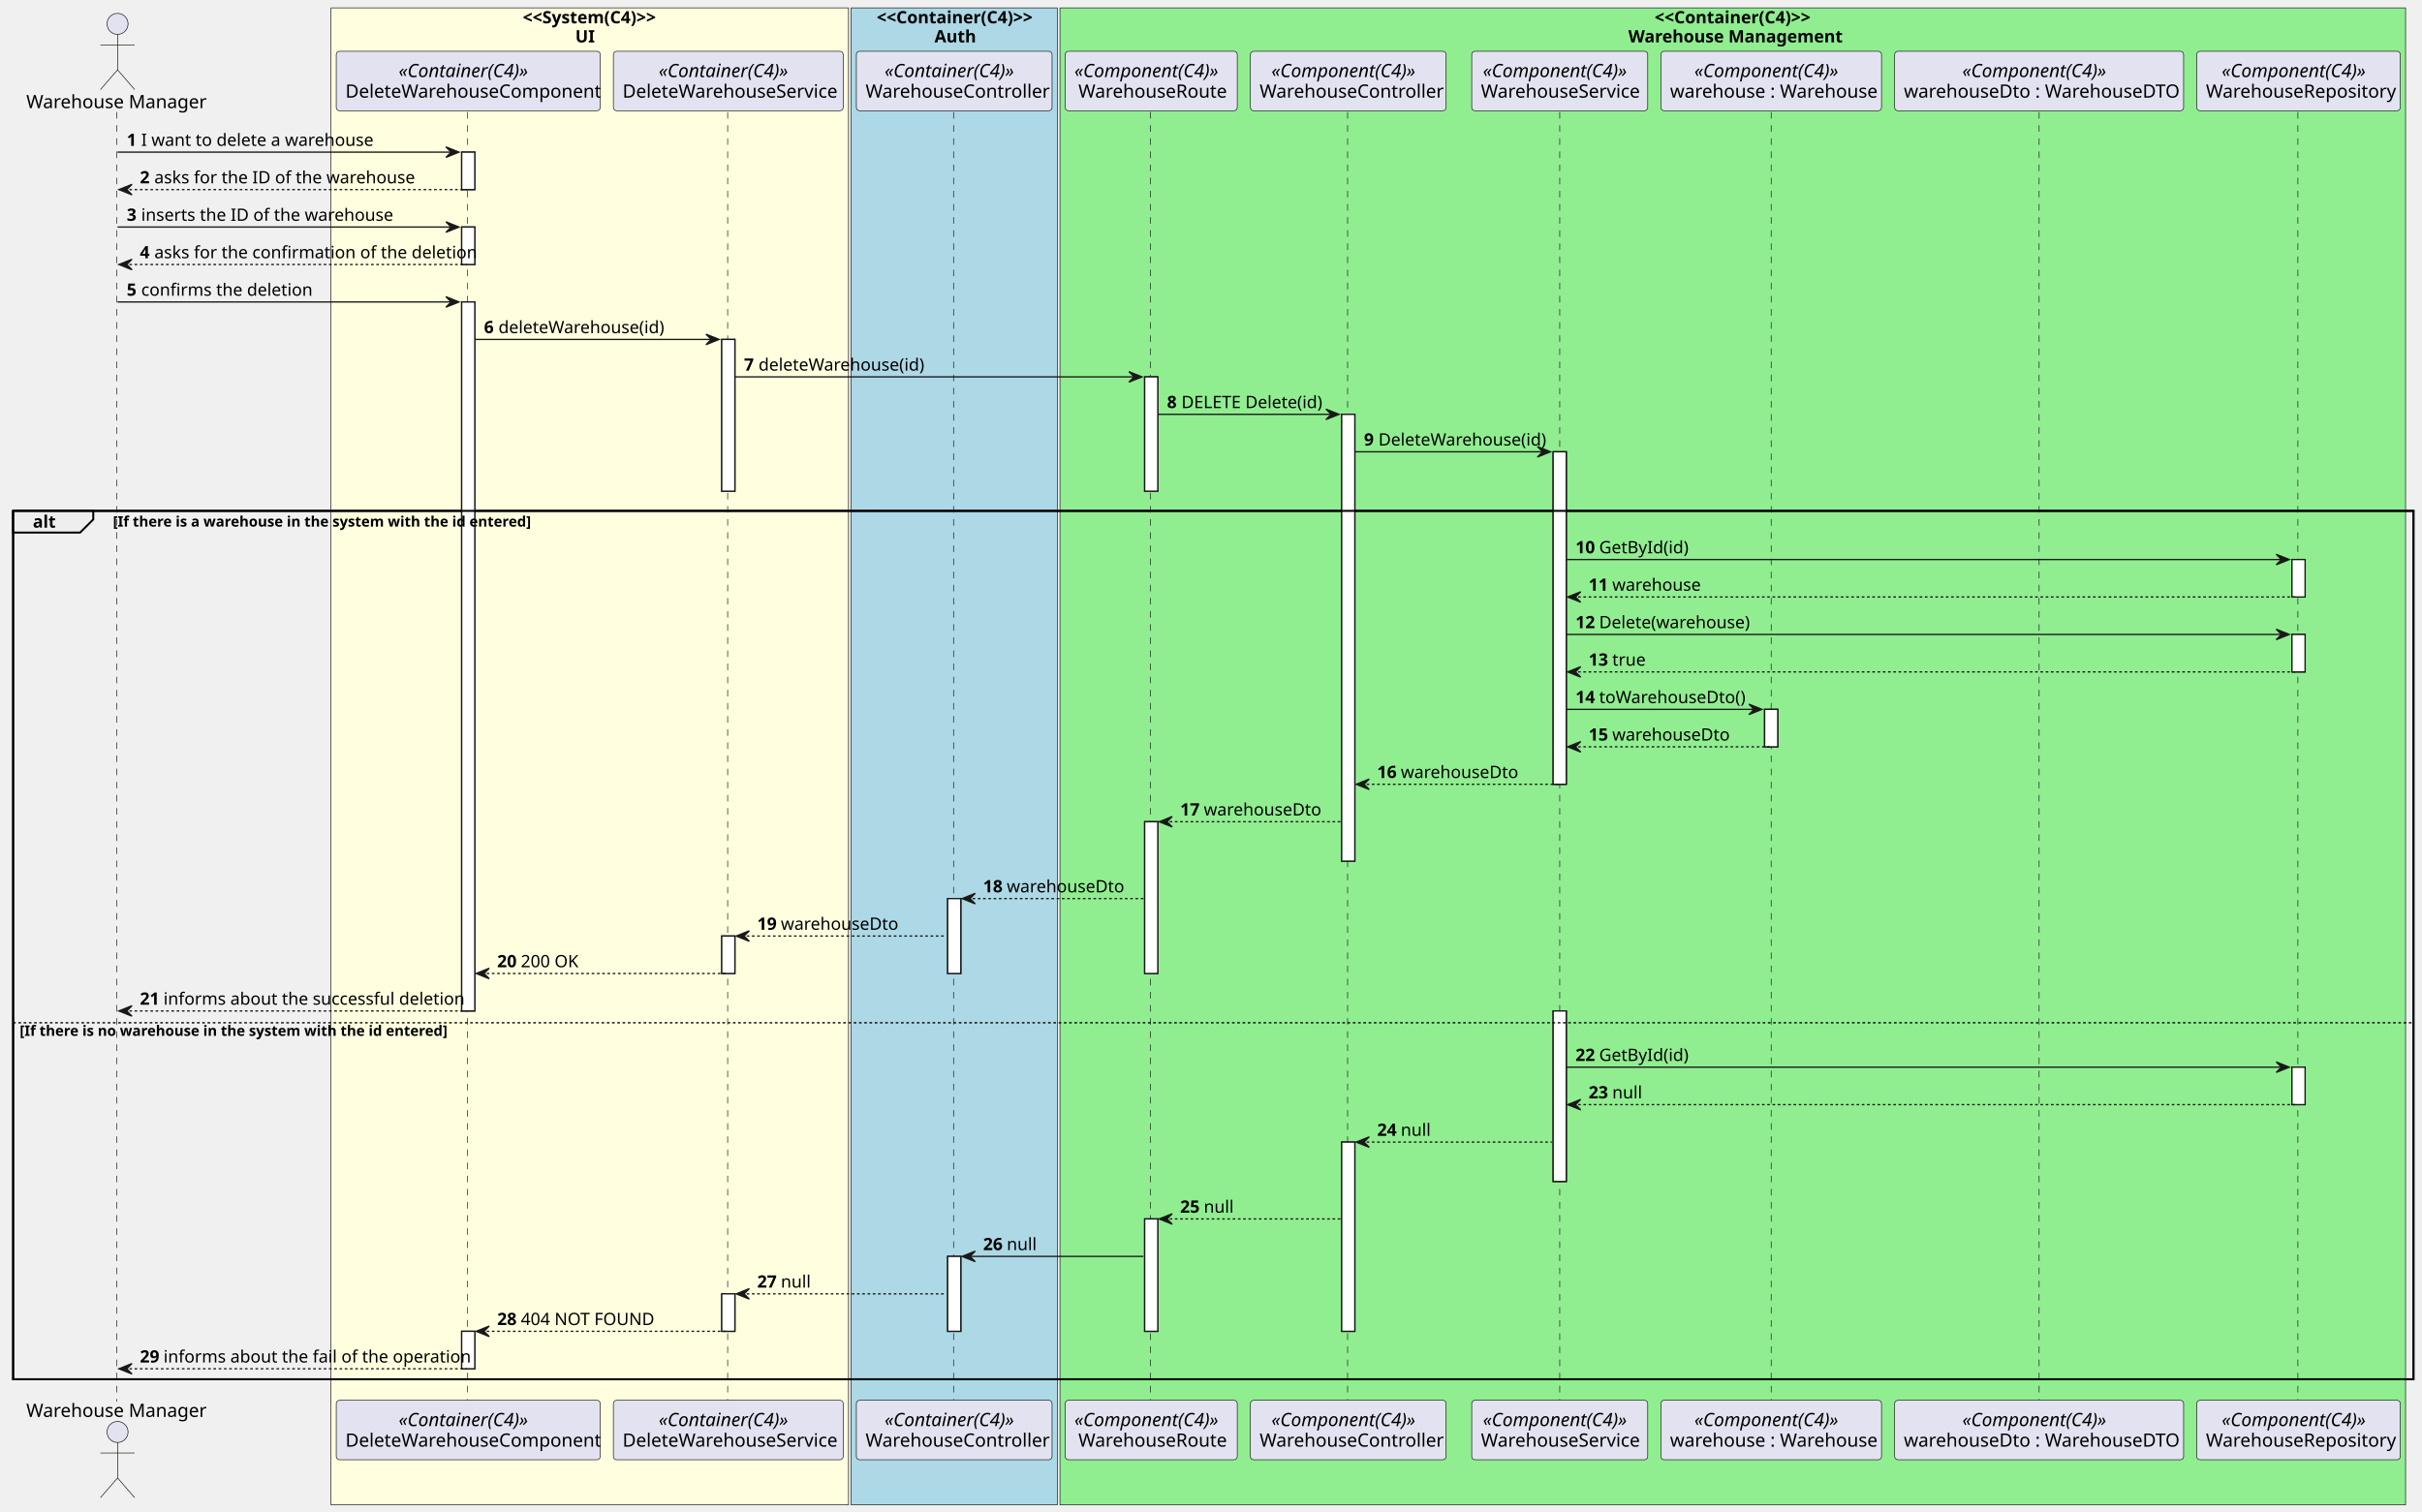
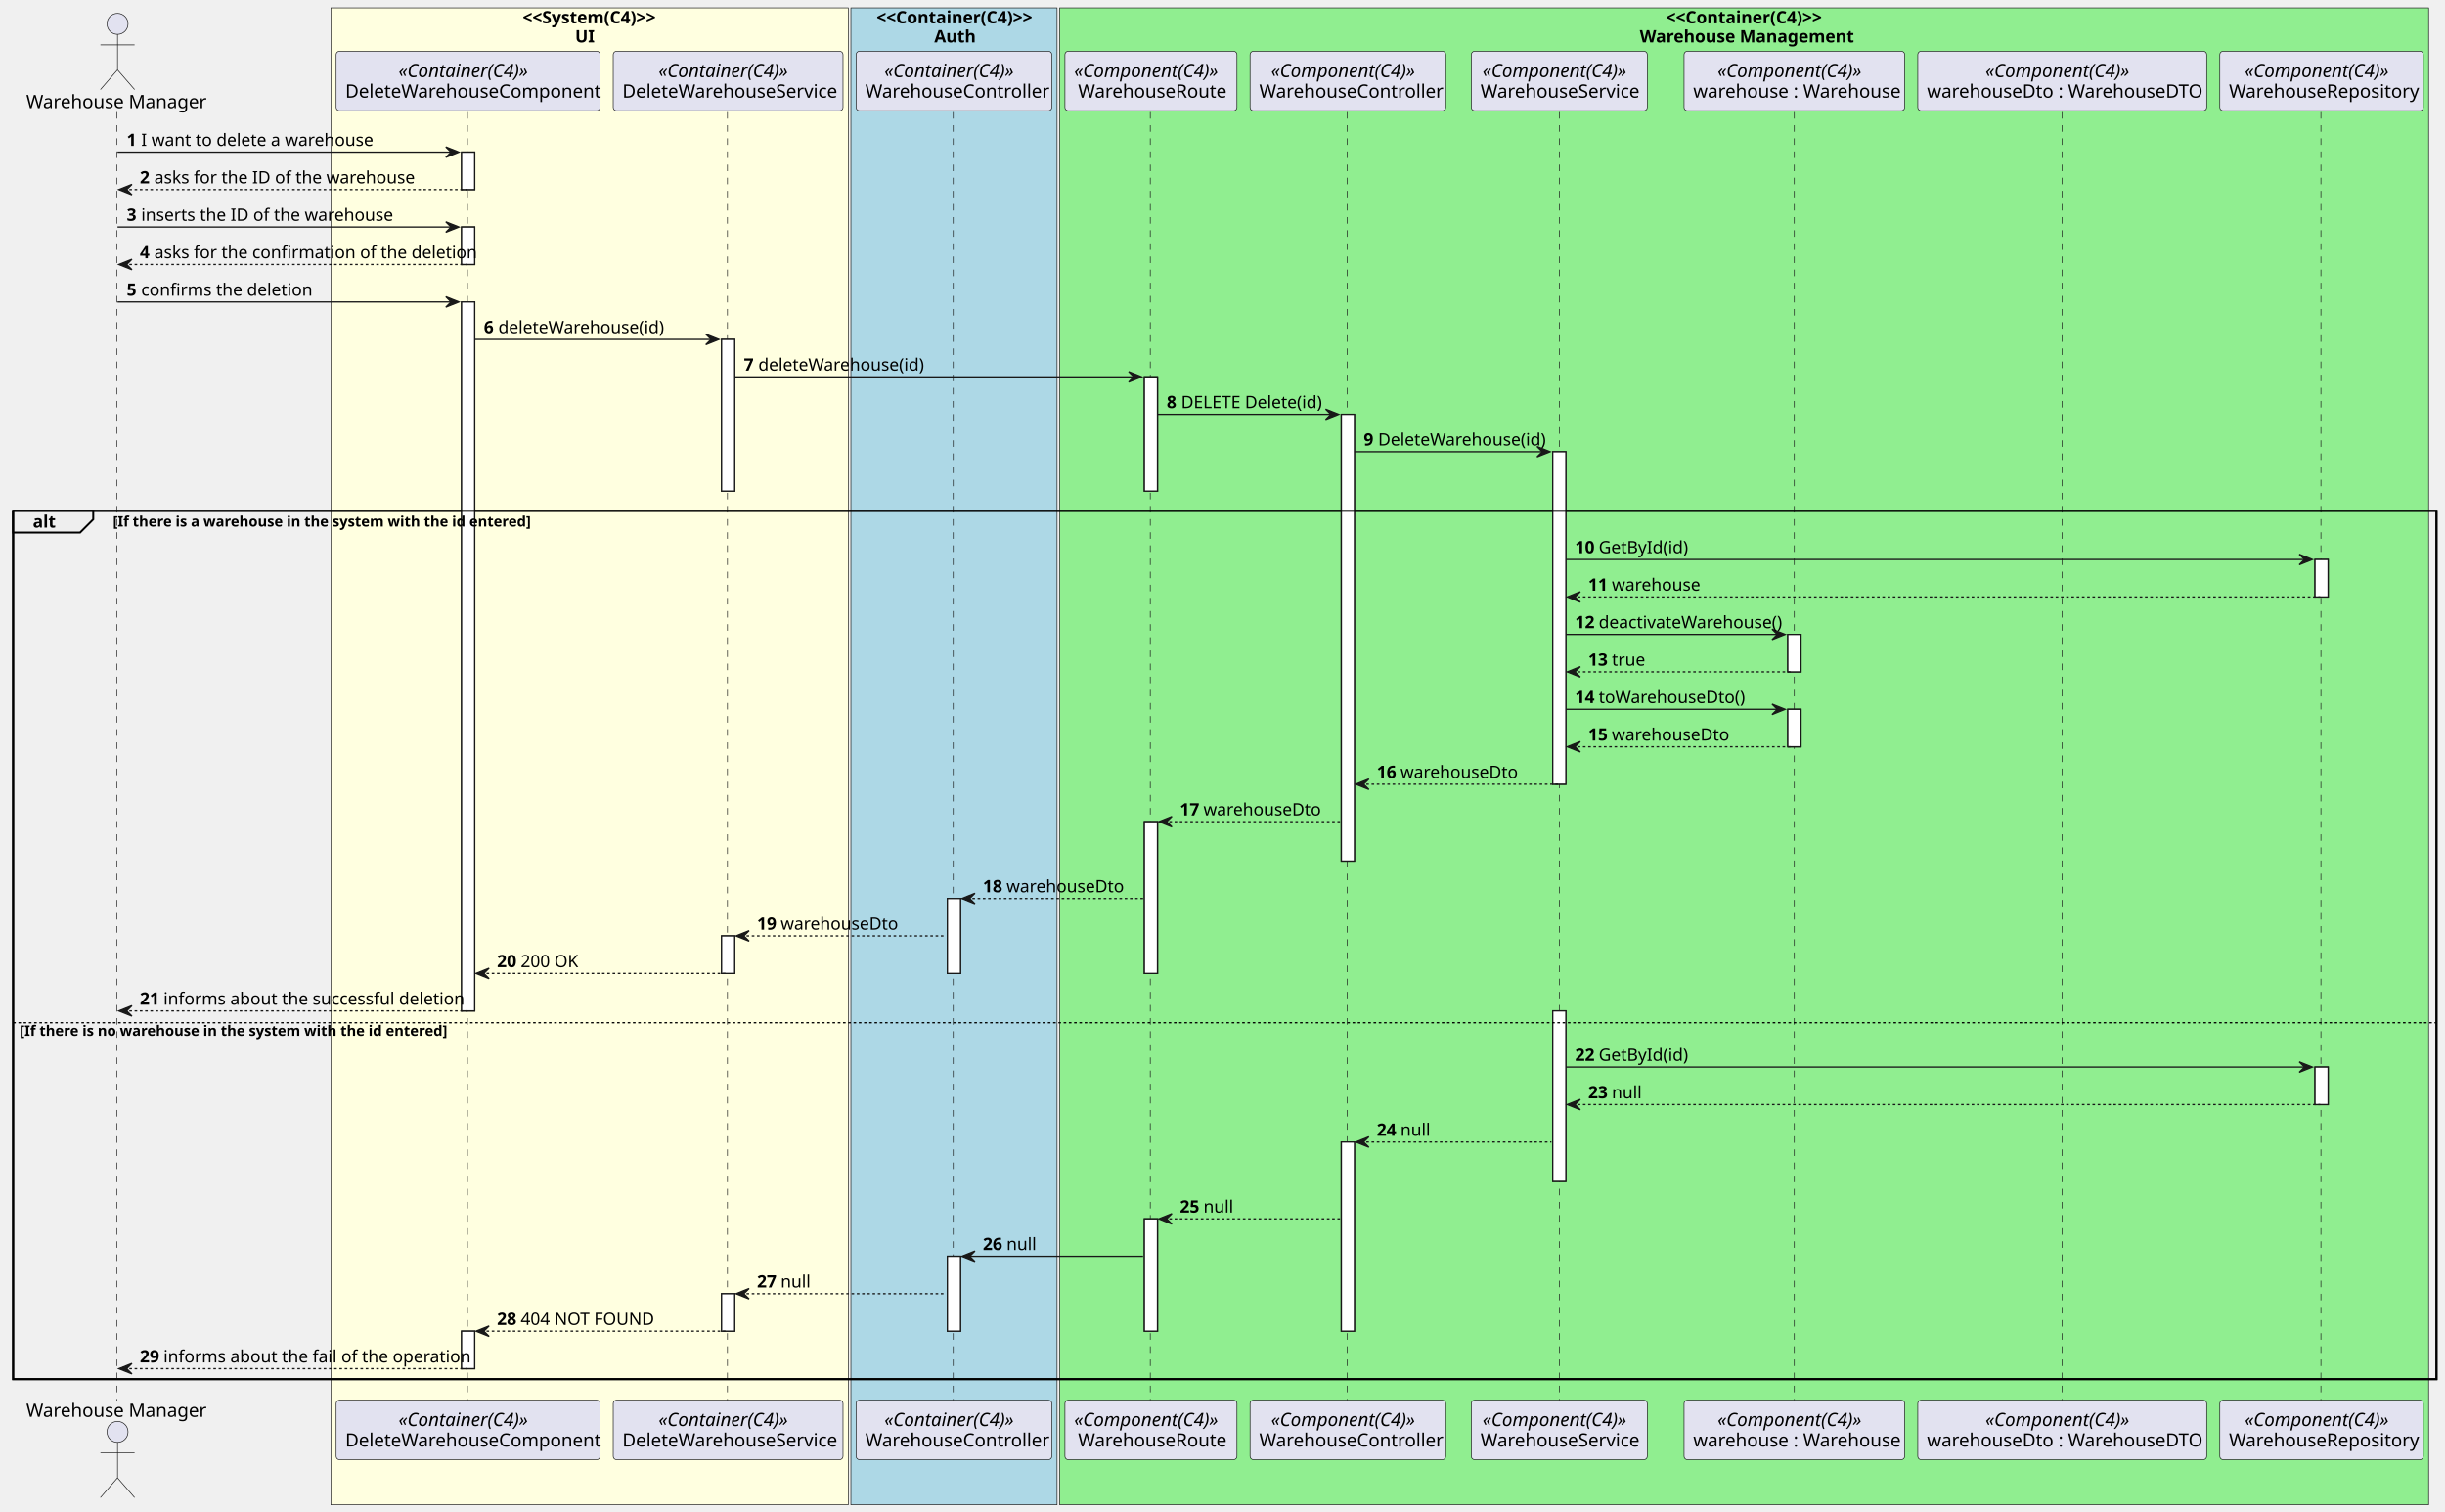
- <svg xmlns="http://www.w3.org/2000/svg" contentStyleType="text/css" height="1151px" preserveAspectRatio="none" style="width:1844px;height:1151px;background:#FFFFFF;" version="1.1" viewBox="0 0 1844 1151" width="1844px" zoomAndPan="magnify">
+ <svg xmlns="http://www.w3.org/2000/svg" contentStyleType="text/css" height="1151px" preserveAspectRatio="none" style="width:1862px;height:1151px;background:#FFFFFF;" version="1.1" viewBox="0 0 1862 1151" width="1862px" zoomAndPan="magnify">
  <defs />
  <g>
    <rect fill="#FFFFE0" height="1139.961" style="stroke:#181818;stroke-width:0.5;" width="394" x="252" y="6" />
    <text fill="#000000" font-family="sans-serif" font-size="13" font-weight="bold" lengthAdjust="spacing" textLength="102" x="398" y="17.769">&lt;&lt;System(C4)&gt;&gt;</text>
    <text fill="#000000" font-family="sans-serif" font-size="13" font-weight="bold" lengthAdjust="spacing" textLength="13" x="438" y="32.292">UI</text>
    <rect fill="#ADD8E6" height="1139.961" style="stroke:#181818;stroke-width:0.5;" width="157" x="648" y="6" />
    <text fill="#000000" font-family="sans-serif" font-size="13" font-weight="bold" lengthAdjust="spacing" textLength="118" x="667.5" y="17.769">&lt;&lt;Container(C4)&gt;&gt;</text>
    <text fill="#000000" font-family="sans-serif" font-size="13" font-weight="bold" lengthAdjust="spacing" textLength="29" x="711.5" y="32.292">Auth</text>
-     <rect fill="#90EE90" height="1139.961" style="stroke:#181818;stroke-width:0.5;" width="1024.5" x="807" y="6" />
-     <text fill="#000000" font-family="sans-serif" font-size="13" font-weight="bold" lengthAdjust="spacing" textLength="118" x="1259.75" y="17.769">&lt;&lt;Container(C4)&gt;&gt;</text>
-     <text fill="#000000" font-family="sans-serif" font-size="13" font-weight="bold" lengthAdjust="spacing" textLength="159" x="1239.75" y="32.292">Warehouse Management</text>
+     <rect fill="#90EE90" height="1139.961" style="stroke:#181818;stroke-width:0.5;" width="1042.5" x="807" y="6" />
+     <text fill="#000000" font-family="sans-serif" font-size="13" font-weight="bold" lengthAdjust="spacing" textLength="118" x="1268.75" y="17.769">&lt;&lt;Container(C4)&gt;&gt;</text>
+     <text fill="#000000" font-family="sans-serif" font-size="13" font-weight="bold" lengthAdjust="spacing" textLength="159" x="1248.75" y="32.292">Warehouse Management</text>
    <rect fill="#FFFFFF" height="28.523" style="stroke:#181818;stroke-width:1.0;" width="10" x="351.5" y="115.852" />
    <rect fill="#FFFFFF" height="28.523" style="stroke:#181818;stroke-width:1.0;" width="10" x="351.5" y="172.898" />
    <rect fill="#FFFFFF" height="539.898" style="stroke:#181818;stroke-width:1.0;" width="10" x="351.5" y="229.945" />
    <rect fill="#FFFFFF" height="28.523" style="stroke:#181818;stroke-width:1.0;" width="10" x="351.5" y="1013.797" />
    <rect fill="#FFFFFF" height="115.57" style="stroke:#181818;stroke-width:1.0;" width="10" x="549.5" y="258.469" />
    <rect fill="#FFFFFF" height="28.523" style="stroke:#181818;stroke-width:1.0;" width="10" x="549.5" y="712.797" />
    <rect fill="#FFFFFF" height="28.523" style="stroke:#181818;stroke-width:1.0;" width="10" x="549.5" y="985.273" />
    <rect fill="#FFFFFF" height="57.047" style="stroke:#181818;stroke-width:1.0;" width="10" x="721.5" y="684.273" />
    <rect fill="#FFFFFF" height="57.047" style="stroke:#181818;stroke-width:1.0;" width="10" x="721.5" y="956.75" />
    <rect fill="#FFFFFF" height="87.047" style="stroke:#181818;stroke-width:1.0;" width="10" x="871.5" y="286.992" />
    <rect fill="#FFFFFF" height="115.57" style="stroke:#181818;stroke-width:1.0;" width="10" x="871.5" y="625.75" />
    <rect fill="#FFFFFF" height="85.57" style="stroke:#181818;stroke-width:1.0;" width="10" x="871.5" y="928.227" />
    <rect fill="#FFFFFF" height="340.234" style="stroke:#181818;stroke-width:1.0;" width="10" x="1021.5" y="315.516" />
    <rect fill="#FFFFFF" height="144.094" style="stroke:#181818;stroke-width:1.0;" width="10" x="1021.5" y="869.703" />
    <rect fill="#FFFFFF" height="253.188" style="stroke:#181818;stroke-width:1.0;" width="10" x="1182.5" y="344.039" />
    <rect fill="#FFFFFF" height="129.859" style="stroke:#181818;stroke-width:1.0;" width="10" x="1182.5" y="769.844" />
-     <rect fill="#FFFFFF" height="28.523" style="stroke:#181818;stroke-width:1.0;" width="10" x="1343.5" y="540.18" />
-     <rect fill="#FFFFFF" height="28.523" style="stroke:#181818;stroke-width:1.0;" width="10" x="1745" y="426.086" />
-     <rect fill="#FFFFFF" height="28.523" style="stroke:#181818;stroke-width:1.0;" width="10" x="1745" y="483.133" />
-     <rect fill="#FFFFFF" height="28.523" style="stroke:#181818;stroke-width:1.0;" width="10" x="1745" y="812.656" />
-     <rect fill="none" height="661.281" style="stroke:#000000;stroke-width:1.5;" width="1827.5" x="10" y="389.039" />
+     <rect fill="#FFFFFF" height="28.523" style="stroke:#181818;stroke-width:1.0;" width="10" x="1361.5" y="483.133" />
+     <rect fill="#FFFFFF" height="28.523" style="stroke:#181818;stroke-width:1.0;" width="10" x="1361.5" y="540.18" />
+     <rect fill="#FFFFFF" height="28.523" style="stroke:#181818;stroke-width:1.0;" width="10" x="1763" y="426.086" />
+     <rect fill="#FFFFFF" height="28.523" style="stroke:#181818;stroke-width:1.0;" width="10" x="1763" y="812.656" />
+     <rect fill="none" height="661.281" style="stroke:#000000;stroke-width:1.5;" width="1845.5" x="10" y="389.039" />
    <line style="stroke:#181818;stroke-width:0.5;stroke-dasharray:5.0,5.0;" x1="89" x2="89" y1="85.328" y2="1067.32" />
    <line style="stroke:#181818;stroke-width:0.5;stroke-dasharray:5.0,5.0;" x1="356" x2="356" y1="85.328" y2="1067.32" />
    <line style="stroke:#181818;stroke-width:0.5;stroke-dasharray:5.0,5.0;" x1="554" x2="554" y1="85.328" y2="1067.32" />
    <line style="stroke:#181818;stroke-width:0.5;stroke-dasharray:5.0,5.0;" x1="726" x2="726" y1="85.328" y2="1067.32" />
    <line style="stroke:#181818;stroke-width:0.5;stroke-dasharray:5.0,5.0;" x1="876" x2="876" y1="85.328" y2="1067.32" />
    <line style="stroke:#181818;stroke-width:0.5;stroke-dasharray:5.0,5.0;" x1="1026" x2="1026" y1="85.328" y2="1067.32" />
    <line style="stroke:#181818;stroke-width:0.5;stroke-dasharray:5.0,5.0;" x1="1187.5" x2="1187.5" y1="85.328" y2="1067.32" />
-     <line style="stroke:#181818;stroke-width:0.5;stroke-dasharray:5.0,5.0;" x1="1348.5" x2="1348.5" y1="85.328" y2="1067.32" />
-     <line style="stroke:#181818;stroke-width:0.5;stroke-dasharray:5.0,5.0;" x1="1552.5" x2="1552.5" y1="85.328" y2="1067.32" />
-     <line style="stroke:#181818;stroke-width:0.5;stroke-dasharray:5.0,5.0;" x1="1749.5" x2="1749.5" y1="85.328" y2="1067.32" />
+     <line style="stroke:#181818;stroke-width:0.5;stroke-dasharray:5.0,5.0;" x1="1366.5" x2="1366.5" y1="85.328" y2="1067.32" />
+     <line style="stroke:#181818;stroke-width:0.5;stroke-dasharray:5.0,5.0;" x1="1570.5" x2="1570.5" y1="85.328" y2="1067.32" />
+     <line style="stroke:#181818;stroke-width:0.5;stroke-dasharray:5.0,5.0;" x1="1767.5" x2="1767.5" y1="85.328" y2="1067.32" />
    <text fill="#000000" font-family="sans-serif" font-size="14" lengthAdjust="spacing" textLength="133" x="20" y="82.361">Warehouse Manager</text>
    <ellipse cx="89.5" cy="18.188" fill="#E2E2F0" rx="8" ry="8" style="stroke:#181818;stroke-width:0.5;" />
    <path d="M89.5,26.188 L89.5,53.188 M76.5,34.188 L102.5,34.188 M89.5,53.188 L76.5,68.188 M89.5,53.188 L102.5,68.188 " fill="none" style="stroke:#181818;stroke-width:0.5;" />
    <text fill="#000000" font-family="sans-serif" font-size="14" lengthAdjust="spacing" textLength="133" x="20" y="1078.994">Warehouse Manager</text>
    <ellipse cx="89.5" cy="1090.461" fill="#E2E2F0" rx="8" ry="8" style="stroke:#181818;stroke-width:0.5;" />
    <path d="M89.5,1098.461 L89.5,1125.461 M76.5,1106.461 L102.5,1106.461 M89.5,1125.461 L76.5,1140.461 M89.5,1125.461 L102.5,1140.461 " fill="none" style="stroke:#181818;stroke-width:0.5;" />
    <rect fill="#E2E2F0" height="45.281" rx="2.5" ry="2.5" style="stroke:#181818;stroke-width:0.5;" width="201" x="256" y="39.047" />
    <text fill="#000000" font-family="sans-serif" font-size="14" font-style="italic" lengthAdjust="spacing" textLength="106" x="303.5" y="58.721">«Container(C4)»</text>
    <text fill="#000000" font-family="sans-serif" font-size="14" lengthAdjust="spacing" textLength="187" x="263" y="74.361">DeleteWarehouseComponent</text>
    <rect fill="#E2E2F0" height="45.281" rx="2.5" ry="2.5" style="stroke:#181818;stroke-width:0.5;" width="201" x="256" y="1066.32" />
    <text fill="#000000" font-family="sans-serif" font-size="14" font-style="italic" lengthAdjust="spacing" textLength="106" x="303.5" y="1085.994">«Container(C4)»</text>
    <text fill="#000000" font-family="sans-serif" font-size="14" lengthAdjust="spacing" textLength="187" x="263" y="1101.635">DeleteWarehouseComponent</text>
    <rect fill="#E2E2F0" height="45.281" rx="2.5" ry="2.5" style="stroke:#181818;stroke-width:0.5;" width="175" x="467" y="39.047" />
    <text fill="#000000" font-family="sans-serif" font-size="14" font-style="italic" lengthAdjust="spacing" textLength="106" x="501.5" y="58.721">«Container(C4)»</text>
    <text fill="#000000" font-family="sans-serif" font-size="14" lengthAdjust="spacing" textLength="161" x="474" y="74.361">DeleteWarehouseService</text>
    <rect fill="#E2E2F0" height="45.281" rx="2.5" ry="2.5" style="stroke:#181818;stroke-width:0.5;" width="175" x="467" y="1066.32" />
    <text fill="#000000" font-family="sans-serif" font-size="14" font-style="italic" lengthAdjust="spacing" textLength="106" x="501.5" y="1085.994">«Container(C4)»</text>
    <text fill="#000000" font-family="sans-serif" font-size="14" lengthAdjust="spacing" textLength="161" x="474" y="1101.635">DeleteWarehouseService</text>
    <rect fill="#E2E2F0" height="45.281" rx="2.5" ry="2.5" style="stroke:#181818;stroke-width:0.5;" width="149" x="652" y="39.047" />
    <text fill="#000000" font-family="sans-serif" font-size="14" font-style="italic" lengthAdjust="spacing" textLength="106" x="673.5" y="58.721">«Container(C4)»</text>
    <text fill="#000000" font-family="sans-serif" font-size="14" lengthAdjust="spacing" textLength="135" x="659" y="74.361">WarehouseController</text>
    <rect fill="#E2E2F0" height="45.281" rx="2.5" ry="2.5" style="stroke:#181818;stroke-width:0.5;" width="149" x="652" y="1066.32" />
    <text fill="#000000" font-family="sans-serif" font-size="14" font-style="italic" lengthAdjust="spacing" textLength="106" x="673.5" y="1085.994">«Container(C4)»</text>
    <text fill="#000000" font-family="sans-serif" font-size="14" lengthAdjust="spacing" textLength="135" x="659" y="1101.635">WarehouseController</text>
    <rect fill="#E2E2F0" height="45.281" rx="2.5" ry="2.5" style="stroke:#181818;stroke-width:0.5;" width="131" x="811" y="39.047" />
    <text fill="#000000" font-family="sans-serif" font-size="14" font-style="italic" lengthAdjust="spacing" textLength="117" x="818" y="58.721">«Component(C4)»</text>
    <text fill="#000000" font-family="sans-serif" font-size="14" lengthAdjust="spacing" textLength="111" x="821" y="74.361">WarehouseRoute</text>
    <rect fill="#E2E2F0" height="45.281" rx="2.5" ry="2.5" style="stroke:#181818;stroke-width:0.5;" width="131" x="811" y="1066.32" />
    <text fill="#000000" font-family="sans-serif" font-size="14" font-style="italic" lengthAdjust="spacing" textLength="117" x="818" y="1085.994">«Component(C4)»</text>
    <text fill="#000000" font-family="sans-serif" font-size="14" lengthAdjust="spacing" textLength="111" x="821" y="1101.635">WarehouseRoute</text>
    <rect fill="#E2E2F0" height="45.281" rx="2.5" ry="2.5" style="stroke:#181818;stroke-width:0.5;" width="149" x="952" y="39.047" />
    <text fill="#000000" font-family="sans-serif" font-size="14" font-style="italic" lengthAdjust="spacing" textLength="117" x="968" y="58.721">«Component(C4)»</text>
    <text fill="#000000" font-family="sans-serif" font-size="14" lengthAdjust="spacing" textLength="135" x="959" y="74.361">WarehouseController</text>
    <rect fill="#E2E2F0" height="45.281" rx="2.5" ry="2.5" style="stroke:#181818;stroke-width:0.5;" width="149" x="952" y="1066.32" />
    <text fill="#000000" font-family="sans-serif" font-size="14" font-style="italic" lengthAdjust="spacing" textLength="117" x="968" y="1085.994">«Component(C4)»</text>
    <text fill="#000000" font-family="sans-serif" font-size="14" lengthAdjust="spacing" textLength="135" x="959" y="1101.635">WarehouseController</text>
    <rect fill="#E2E2F0" height="45.281" rx="2.5" ry="2.5" style="stroke:#181818;stroke-width:0.5;" width="134" x="1120.5" y="39.047" />
    <text fill="#000000" font-family="sans-serif" font-size="14" font-style="italic" lengthAdjust="spacing" textLength="117" x="1129" y="58.721">«Component(C4)»</text>
    <text fill="#000000" font-family="sans-serif" font-size="14" lengthAdjust="spacing" textLength="120" x="1127.5" y="74.361">WarehouseService</text>
    <rect fill="#E2E2F0" height="45.281" rx="2.5" ry="2.5" style="stroke:#181818;stroke-width:0.5;" width="134" x="1120.5" y="1066.32" />
    <text fill="#000000" font-family="sans-serif" font-size="14" font-style="italic" lengthAdjust="spacing" textLength="117" x="1129" y="1085.994">«Component(C4)»</text>
    <text fill="#000000" font-family="sans-serif" font-size="14" lengthAdjust="spacing" textLength="120" x="1127.5" y="1101.635">WarehouseService</text>
-     <rect fill="#E2E2F0" height="45.281" rx="2.5" ry="2.5" style="stroke:#181818;stroke-width:0.5;" width="168" x="1264.5" y="39.047" />
-     <text fill="#000000" font-family="sans-serif" font-size="14" font-style="italic" lengthAdjust="spacing" textLength="117" x="1290" y="58.721">«Component(C4)»</text>
-     <text fill="#000000" font-family="sans-serif" font-size="14" lengthAdjust="spacing" textLength="154" x="1271.5" y="74.361">warehouse : Warehouse</text>
-     <rect fill="#E2E2F0" height="45.281" rx="2.5" ry="2.5" style="stroke:#181818;stroke-width:0.5;" width="168" x="1264.5" y="1066.32" />
-     <text fill="#000000" font-family="sans-serif" font-size="14" font-style="italic" lengthAdjust="spacing" textLength="117" x="1290" y="1085.994">«Component(C4)»</text>
-     <text fill="#000000" font-family="sans-serif" font-size="14" lengthAdjust="spacing" textLength="154" x="1271.5" y="1101.635">warehouse : Warehouse</text>
-     <rect fill="#E2E2F0" height="45.281" rx="2.5" ry="2.5" style="stroke:#181818;stroke-width:0.5;" width="220" x="1442.5" y="39.047" />
-     <text fill="#000000" font-family="sans-serif" font-size="14" font-style="italic" lengthAdjust="spacing" textLength="117" x="1494" y="58.721">«Component(C4)»</text>
-     <text fill="#000000" font-family="sans-serif" font-size="14" lengthAdjust="spacing" textLength="206" x="1449.5" y="74.361">warehouseDto : WarehouseDTO</text>
-     <rect fill="#E2E2F0" height="45.281" rx="2.5" ry="2.5" style="stroke:#181818;stroke-width:0.5;" width="220" x="1442.5" y="1066.32" />
-     <text fill="#000000" font-family="sans-serif" font-size="14" font-style="italic" lengthAdjust="spacing" textLength="117" x="1494" y="1085.994">«Component(C4)»</text>
-     <text fill="#000000" font-family="sans-serif" font-size="14" lengthAdjust="spacing" textLength="206" x="1449.5" y="1101.635">warehouseDto : WarehouseDTO</text>
-     <rect fill="#E2E2F0" height="45.281" rx="2.5" ry="2.5" style="stroke:#181818;stroke-width:0.5;" width="155" x="1672.5" y="39.047" />
-     <text fill="#000000" font-family="sans-serif" font-size="14" font-style="italic" lengthAdjust="spacing" textLength="117" x="1691.5" y="58.721">«Component(C4)»</text>
-     <text fill="#000000" font-family="sans-serif" font-size="14" lengthAdjust="spacing" textLength="141" x="1679.5" y="74.361">WarehouseRepository</text>
-     <rect fill="#E2E2F0" height="45.281" rx="2.5" ry="2.5" style="stroke:#181818;stroke-width:0.5;" width="155" x="1672.5" y="1066.32" />
-     <text fill="#000000" font-family="sans-serif" font-size="14" font-style="italic" lengthAdjust="spacing" textLength="117" x="1691.5" y="1085.994">«Component(C4)»</text>
-     <text fill="#000000" font-family="sans-serif" font-size="14" lengthAdjust="spacing" textLength="141" x="1679.5" y="1101.635">WarehouseRepository</text>
+     <rect fill="#E2E2F0" height="45.281" rx="2.5" ry="2.5" style="stroke:#181818;stroke-width:0.5;" width="168" x="1282.5" y="39.047" />
+     <text fill="#000000" font-family="sans-serif" font-size="14" font-style="italic" lengthAdjust="spacing" textLength="117" x="1308" y="58.721">«Component(C4)»</text>
+     <text fill="#000000" font-family="sans-serif" font-size="14" lengthAdjust="spacing" textLength="154" x="1289.5" y="74.361">warehouse : Warehouse</text>
+     <rect fill="#E2E2F0" height="45.281" rx="2.5" ry="2.5" style="stroke:#181818;stroke-width:0.5;" width="168" x="1282.5" y="1066.32" />
+     <text fill="#000000" font-family="sans-serif" font-size="14" font-style="italic" lengthAdjust="spacing" textLength="117" x="1308" y="1085.994">«Component(C4)»</text>
+     <text fill="#000000" font-family="sans-serif" font-size="14" lengthAdjust="spacing" textLength="154" x="1289.5" y="1101.635">warehouse : Warehouse</text>
+     <rect fill="#E2E2F0" height="45.281" rx="2.5" ry="2.5" style="stroke:#181818;stroke-width:0.5;" width="220" x="1460.5" y="39.047" />
+     <text fill="#000000" font-family="sans-serif" font-size="14" font-style="italic" lengthAdjust="spacing" textLength="117" x="1512" y="58.721">«Component(C4)»</text>
+     <text fill="#000000" font-family="sans-serif" font-size="14" lengthAdjust="spacing" textLength="206" x="1467.5" y="74.361">warehouseDto : WarehouseDTO</text>
+     <rect fill="#E2E2F0" height="45.281" rx="2.5" ry="2.5" style="stroke:#181818;stroke-width:0.5;" width="220" x="1460.5" y="1066.32" />
+     <text fill="#000000" font-family="sans-serif" font-size="14" font-style="italic" lengthAdjust="spacing" textLength="117" x="1512" y="1085.994">«Component(C4)»</text>
+     <text fill="#000000" font-family="sans-serif" font-size="14" lengthAdjust="spacing" textLength="206" x="1467.5" y="1101.635">warehouseDto : WarehouseDTO</text>
+     <rect fill="#E2E2F0" height="45.281" rx="2.5" ry="2.5" style="stroke:#181818;stroke-width:0.5;" width="155" x="1690.5" y="39.047" />
+     <text fill="#000000" font-family="sans-serif" font-size="14" font-style="italic" lengthAdjust="spacing" textLength="117" x="1709.5" y="58.721">«Component(C4)»</text>
+     <text fill="#000000" font-family="sans-serif" font-size="14" lengthAdjust="spacing" textLength="141" x="1697.5" y="74.361">WarehouseRepository</text>
+     <rect fill="#E2E2F0" height="45.281" rx="2.5" ry="2.5" style="stroke:#181818;stroke-width:0.5;" width="155" x="1690.5" y="1066.32" />
+     <text fill="#000000" font-family="sans-serif" font-size="14" font-style="italic" lengthAdjust="spacing" textLength="117" x="1709.5" y="1085.994">«Component(C4)»</text>
+     <text fill="#000000" font-family="sans-serif" font-size="14" lengthAdjust="spacing" textLength="141" x="1697.5" y="1101.635">WarehouseRepository</text>
    <rect fill="#FFFFFF" height="28.523" style="stroke:#181818;stroke-width:1.0;" width="10" x="351.5" y="115.852" />
    <rect fill="#FFFFFF" height="28.523" style="stroke:#181818;stroke-width:1.0;" width="10" x="351.5" y="172.898" />
    <rect fill="#FFFFFF" height="539.898" style="stroke:#181818;stroke-width:1.0;" width="10" x="351.5" y="229.945" />
    <rect fill="#FFFFFF" height="28.523" style="stroke:#181818;stroke-width:1.0;" width="10" x="351.5" y="1013.797" />
    <rect fill="#FFFFFF" height="115.57" style="stroke:#181818;stroke-width:1.0;" width="10" x="549.5" y="258.469" />
    <rect fill="#FFFFFF" height="28.523" style="stroke:#181818;stroke-width:1.0;" width="10" x="549.5" y="712.797" />
    <rect fill="#FFFFFF" height="28.523" style="stroke:#181818;stroke-width:1.0;" width="10" x="549.5" y="985.273" />
    <rect fill="#FFFFFF" height="57.047" style="stroke:#181818;stroke-width:1.0;" width="10" x="721.5" y="684.273" />
    <rect fill="#FFFFFF" height="57.047" style="stroke:#181818;stroke-width:1.0;" width="10" x="721.5" y="956.75" />
    <rect fill="#FFFFFF" height="87.047" style="stroke:#181818;stroke-width:1.0;" width="10" x="871.5" y="286.992" />
    <rect fill="#FFFFFF" height="115.57" style="stroke:#181818;stroke-width:1.0;" width="10" x="871.5" y="625.75" />
    <rect fill="#FFFFFF" height="85.57" style="stroke:#181818;stroke-width:1.0;" width="10" x="871.5" y="928.227" />
    <rect fill="#FFFFFF" height="340.234" style="stroke:#181818;stroke-width:1.0;" width="10" x="1021.5" y="315.516" />
    <rect fill="#FFFFFF" height="144.094" style="stroke:#181818;stroke-width:1.0;" width="10" x="1021.5" y="869.703" />
    <rect fill="#FFFFFF" height="253.188" style="stroke:#181818;stroke-width:1.0;" width="10" x="1182.5" y="344.039" />
    <rect fill="#FFFFFF" height="129.859" style="stroke:#181818;stroke-width:1.0;" width="10" x="1182.5" y="769.844" />
-     <rect fill="#FFFFFF" height="28.523" style="stroke:#181818;stroke-width:1.0;" width="10" x="1343.5" y="540.18" />
-     <rect fill="#FFFFFF" height="28.523" style="stroke:#181818;stroke-width:1.0;" width="10" x="1745" y="426.086" />
-     <rect fill="#FFFFFF" height="28.523" style="stroke:#181818;stroke-width:1.0;" width="10" x="1745" y="483.133" />
-     <rect fill="#FFFFFF" height="28.523" style="stroke:#181818;stroke-width:1.0;" width="10" x="1745" y="812.656" />
+     <rect fill="#FFFFFF" height="28.523" style="stroke:#181818;stroke-width:1.0;" width="10" x="1361.5" y="483.133" />
+     <rect fill="#FFFFFF" height="28.523" style="stroke:#181818;stroke-width:1.0;" width="10" x="1361.5" y="540.18" />
+     <rect fill="#FFFFFF" height="28.523" style="stroke:#181818;stroke-width:1.0;" width="10" x="1763" y="426.086" />
+     <rect fill="#FFFFFF" height="28.523" style="stroke:#181818;stroke-width:1.0;" width="10" x="1763" y="812.656" />
    <polygon fill="#181818" points="339.5,111.852,349.5,115.852,339.5,119.852,343.5,115.852" style="stroke:#181818;stroke-width:1.0;" />
    <line style="stroke:#181818;stroke-width:1.0;" x1="89.5" x2="345.5" y1="115.852" y2="115.852" />
    <text fill="#000000" font-family="sans-serif" font-size="13" font-weight="bold" lengthAdjust="spacing" textLength="7" x="96.5" y="111.097">1</text>
    <text fill="#000000" font-family="sans-serif" font-size="13" lengthAdjust="spacing" textLength="165" x="107.5" y="111.097">I want to delete a warehouse</text>
    <polygon fill="#181818" points="100.5,140.375,90.5,144.375,100.5,148.375,96.5,144.375" style="stroke:#181818;stroke-width:1.0;" />
    <line style="stroke:#181818;stroke-width:1.0;stroke-dasharray:2.0,2.0;" x1="94.5" x2="355.5" y1="144.375" y2="144.375" />
    <text fill="#000000" font-family="sans-serif" font-size="13" font-weight="bold" lengthAdjust="spacing" textLength="7" x="106.5" y="139.62">2</text>
    <text fill="#000000" font-family="sans-serif" font-size="13" lengthAdjust="spacing" textLength="186" x="117.5" y="139.62">asks for the ID of the warehouse</text>
    <polygon fill="#181818" points="339.5,168.898,349.5,172.898,339.5,176.898,343.5,172.898" style="stroke:#181818;stroke-width:1.0;" />
    <line style="stroke:#181818;stroke-width:1.0;" x1="89.5" x2="345.5" y1="172.898" y2="172.898" />
    <text fill="#000000" font-family="sans-serif" font-size="13" font-weight="bold" lengthAdjust="spacing" textLength="7" x="96.5" y="168.144">3</text>
    <text fill="#000000" font-family="sans-serif" font-size="13" lengthAdjust="spacing" textLength="179" x="107.5" y="168.144">inserts the ID of the warehouse</text>
    <polygon fill="#181818" points="100.5,197.422,90.5,201.422,100.5,205.422,96.5,201.422" style="stroke:#181818;stroke-width:1.0;" />
    <line style="stroke:#181818;stroke-width:1.0;stroke-dasharray:2.0,2.0;" x1="94.5" x2="355.5" y1="201.422" y2="201.422" />
    <text fill="#000000" font-family="sans-serif" font-size="13" font-weight="bold" lengthAdjust="spacing" textLength="7" x="106.5" y="196.667">4</text>
    <text fill="#000000" font-family="sans-serif" font-size="13" lengthAdjust="spacing" textLength="227" x="117.5" y="196.667">asks for the confirmation of the deletion</text>
    <polygon fill="#181818" points="339.5,225.945,349.5,229.945,339.5,233.945,343.5,229.945" style="stroke:#181818;stroke-width:1.0;" />
    <line style="stroke:#181818;stroke-width:1.0;" x1="89.5" x2="345.5" y1="229.945" y2="229.945" />
    <text fill="#000000" font-family="sans-serif" font-size="13" font-weight="bold" lengthAdjust="spacing" textLength="7" x="96.5" y="225.19">5</text>
    <text fill="#000000" font-family="sans-serif" font-size="13" lengthAdjust="spacing" textLength="120" x="107.5" y="225.19">confirms the deletion</text>
    <polygon fill="#181818" points="537.5,254.469,547.5,258.469,537.5,262.469,541.5,258.469" style="stroke:#181818;stroke-width:1.0;" />
    <line style="stroke:#181818;stroke-width:1.0;" x1="361.5" x2="543.5" y1="258.469" y2="258.469" />
    <text fill="#000000" font-family="sans-serif" font-size="13" font-weight="bold" lengthAdjust="spacing" textLength="7" x="368.5" y="253.714">6</text>
    <text fill="#000000" font-family="sans-serif" font-size="13" lengthAdjust="spacing" textLength="119" x="379.5" y="253.714">deleteWarehouse(id)</text>
    <polygon fill="#181818" points="859.5,282.992,869.5,286.992,859.5,290.992,863.5,286.992" style="stroke:#181818;stroke-width:1.0;" />
    <line style="stroke:#181818;stroke-width:1.0;" x1="559.5" x2="865.5" y1="286.992" y2="286.992" />
    <text fill="#000000" font-family="sans-serif" font-size="13" font-weight="bold" lengthAdjust="spacing" textLength="7" x="566.5" y="282.237">7</text>
    <text fill="#000000" font-family="sans-serif" font-size="13" lengthAdjust="spacing" textLength="119" x="577.5" y="282.237">deleteWarehouse(id)</text>
    <polygon fill="#181818" points="1009.5,311.516,1019.5,315.516,1009.5,319.516,1013.5,315.516" style="stroke:#181818;stroke-width:1.0;" />
    <line style="stroke:#181818;stroke-width:1.0;" x1="881.5" x2="1015.5" y1="315.516" y2="315.516" />
    <text fill="#000000" font-family="sans-serif" font-size="13" font-weight="bold" lengthAdjust="spacing" textLength="7" x="888.5" y="310.761">8</text>
    <text fill="#000000" font-family="sans-serif" font-size="13" lengthAdjust="spacing" textLength="109" x="899.5" y="310.761">DELETE Delete(id)</text>
    <polygon fill="#181818" points="1170.5,340.039,1180.5,344.039,1170.5,348.039,1174.5,344.039" style="stroke:#181818;stroke-width:1.0;" />
    <line style="stroke:#181818;stroke-width:1.0;" x1="1031.5" x2="1176.5" y1="344.039" y2="344.039" />
    <text fill="#000000" font-family="sans-serif" font-size="13" font-weight="bold" lengthAdjust="spacing" textLength="7" x="1038.5" y="339.284">9</text>
    <text fill="#000000" font-family="sans-serif" font-size="13" lengthAdjust="spacing" textLength="121" x="1049.5" y="339.284">DeleteWarehouse(id)</text>
    <path d="M10,389.039 L71,389.039 L71,395.562 L61,405.562 L10,405.562 L10,389.039 " fill="#EEEEEE" style="stroke:#000000;stroke-width:1.5;" />
-     <rect fill="none" height="661.281" style="stroke:#000000;stroke-width:1.5;" width="1827.5" x="10" y="389.039" />
+     <rect fill="none" height="661.281" style="stroke:#000000;stroke-width:1.5;" width="1845.5" x="10" y="389.039" />
    <text fill="#000000" font-family="sans-serif" font-size="13" font-weight="bold" lengthAdjust="spacing" textLength="16" x="25" y="401.808">alt</text>
    <text fill="#000000" font-family="sans-serif" font-size="11" font-weight="bold" lengthAdjust="spacing" textLength="323" x="86" y="400.997">[If there is a warehouse in the system with the id entered]</text>
-     <polygon fill="#181818" points="1733,422.086,1743,426.086,1733,430.086,1737,426.086" style="stroke:#181818;stroke-width:1.0;" />
-     <line style="stroke:#181818;stroke-width:1.0;" x1="1192.5" x2="1739" y1="426.086" y2="426.086" />
+     <polygon fill="#181818" points="1751,422.086,1761,426.086,1751,430.086,1755,426.086" style="stroke:#181818;stroke-width:1.0;" />
+     <line style="stroke:#181818;stroke-width:1.0;" x1="1192.5" x2="1757" y1="426.086" y2="426.086" />
    <text fill="#000000" font-family="sans-serif" font-size="13" font-weight="bold" lengthAdjust="spacing" textLength="14" x="1199.5" y="421.331">10</text>
    <text fill="#000000" font-family="sans-serif" font-size="13" lengthAdjust="spacing" textLength="65" x="1217.5" y="421.331">GetById(id)</text>
    <polygon fill="#181818" points="1203.5,450.609,1193.5,454.609,1203.5,458.609,1199.5,454.609" style="stroke:#181818;stroke-width:1.0;" />
-     <line style="stroke:#181818;stroke-width:1.0;stroke-dasharray:2.0,2.0;" x1="1197.5" x2="1749" y1="454.609" y2="454.609" />
+     <line style="stroke:#181818;stroke-width:1.0;stroke-dasharray:2.0,2.0;" x1="1197.5" x2="1767" y1="454.609" y2="454.609" />
    <text fill="#000000" font-family="sans-serif" font-size="13" font-weight="bold" lengthAdjust="spacing" textLength="14" x="1209.5" y="449.854">11</text>
    <text fill="#000000" font-family="sans-serif" font-size="13" lengthAdjust="spacing" textLength="62" x="1227.5" y="449.854">warehouse</text>
-     <polygon fill="#181818" points="1733,479.133,1743,483.133,1733,487.133,1737,483.133" style="stroke:#181818;stroke-width:1.0;" />
-     <line style="stroke:#181818;stroke-width:1.0;" x1="1192.5" x2="1739" y1="483.133" y2="483.133" />
+     <polygon fill="#181818" points="1349.5,479.133,1359.5,483.133,1349.5,487.133,1353.5,483.133" style="stroke:#181818;stroke-width:1.0;" />
+     <line style="stroke:#181818;stroke-width:1.0;" x1="1192.5" x2="1355.5" y1="483.133" y2="483.133" />
    <text fill="#000000" font-family="sans-serif" font-size="13" font-weight="bold" lengthAdjust="spacing" textLength="14" x="1199.5" y="478.378">12</text>
-     <text fill="#000000" font-family="sans-serif" font-size="13" lengthAdjust="spacing" textLength="107" x="1217.5" y="478.378">Delete(warehouse)</text>
+     <text fill="#000000" font-family="sans-serif" font-size="13" lengthAdjust="spacing" textLength="132" x="1217.5" y="478.378">deactivateWarehouse()</text>
    <polygon fill="#181818" points="1203.5,507.656,1193.5,511.656,1203.5,515.656,1199.5,511.656" style="stroke:#181818;stroke-width:1.0;" />
-     <line style="stroke:#181818;stroke-width:1.0;stroke-dasharray:2.0,2.0;" x1="1197.5" x2="1749" y1="511.656" y2="511.656" />
+     <line style="stroke:#181818;stroke-width:1.0;stroke-dasharray:2.0,2.0;" x1="1197.5" x2="1365.5" y1="511.656" y2="511.656" />
    <text fill="#000000" font-family="sans-serif" font-size="13" font-weight="bold" lengthAdjust="spacing" textLength="14" x="1209.5" y="506.901">13</text>
    <text fill="#000000" font-family="sans-serif" font-size="13" lengthAdjust="spacing" textLength="22" x="1227.5" y="506.901">true</text>
-     <polygon fill="#181818" points="1331.5,536.18,1341.5,540.18,1331.5,544.18,1335.5,540.18" style="stroke:#181818;stroke-width:1.0;" />
-     <line style="stroke:#181818;stroke-width:1.0;" x1="1192.5" x2="1337.5" y1="540.18" y2="540.18" />
+     <polygon fill="#181818" points="1349.5,536.18,1359.5,540.18,1349.5,544.18,1353.5,540.18" style="stroke:#181818;stroke-width:1.0;" />
+     <line style="stroke:#181818;stroke-width:1.0;" x1="1192.5" x2="1355.5" y1="540.18" y2="540.18" />
    <text fill="#000000" font-family="sans-serif" font-size="13" font-weight="bold" lengthAdjust="spacing" textLength="14" x="1199.5" y="535.425">14</text>
    <text fill="#000000" font-family="sans-serif" font-size="13" lengthAdjust="spacing" textLength="105" x="1217.5" y="535.425">toWarehouseDto()</text>
    <polygon fill="#181818" points="1203.5,564.703,1193.5,568.703,1203.5,572.703,1199.5,568.703" style="stroke:#181818;stroke-width:1.0;" />
-     <line style="stroke:#181818;stroke-width:1.0;stroke-dasharray:2.0,2.0;" x1="1197.5" x2="1347.5" y1="568.703" y2="568.703" />
+     <line style="stroke:#181818;stroke-width:1.0;stroke-dasharray:2.0,2.0;" x1="1197.5" x2="1365.5" y1="568.703" y2="568.703" />
    <text fill="#000000" font-family="sans-serif" font-size="13" font-weight="bold" lengthAdjust="spacing" textLength="14" x="1209.5" y="563.948">15</text>
    <text fill="#000000" font-family="sans-serif" font-size="13" lengthAdjust="spacing" textLength="82" x="1227.5" y="563.948">warehouseDto</text>
    <polygon fill="#181818" points="1042.5,593.227,1032.5,597.227,1042.5,601.227,1038.5,597.227" style="stroke:#181818;stroke-width:1.0;" />
    <line style="stroke:#181818;stroke-width:1.0;stroke-dasharray:2.0,2.0;" x1="1036.5" x2="1186.5" y1="597.227" y2="597.227" />
    <text fill="#000000" font-family="sans-serif" font-size="13" font-weight="bold" lengthAdjust="spacing" textLength="14" x="1048.5" y="592.472">16</text>
    <text fill="#000000" font-family="sans-serif" font-size="13" lengthAdjust="spacing" textLength="82" x="1066.5" y="592.472">warehouseDto</text>
    <polygon fill="#181818" points="892.5,621.75,882.5,625.75,892.5,629.75,888.5,625.75" style="stroke:#181818;stroke-width:1.0;" />
    <line style="stroke:#181818;stroke-width:1.0;stroke-dasharray:2.0,2.0;" x1="886.5" x2="1020.5" y1="625.75" y2="625.75" />
    <text fill="#000000" font-family="sans-serif" font-size="13" font-weight="bold" lengthAdjust="spacing" textLength="14" x="898.5" y="620.995">17</text>
    <text fill="#000000" font-family="sans-serif" font-size="13" lengthAdjust="spacing" textLength="82" x="916.5" y="620.995">warehouseDto</text>
    <polygon fill="#181818" points="742.5,680.273,732.5,684.273,742.5,688.273,738.5,684.273" style="stroke:#181818;stroke-width:1.0;" />
    <line style="stroke:#181818;stroke-width:1.0;stroke-dasharray:2.0,2.0;" x1="736.5" x2="870.5" y1="684.273" y2="684.273" />
    <text fill="#000000" font-family="sans-serif" font-size="13" font-weight="bold" lengthAdjust="spacing" textLength="14" x="748.5" y="679.519">18</text>
    <text fill="#000000" font-family="sans-serif" font-size="13" lengthAdjust="spacing" textLength="82" x="766.5" y="679.519">warehouseDto</text>
    <polygon fill="#181818" points="570.5,708.797,560.5,712.797,570.5,716.797,566.5,712.797" style="stroke:#181818;stroke-width:1.0;" />
    <line style="stroke:#181818;stroke-width:1.0;stroke-dasharray:2.0,2.0;" x1="564.5" x2="720.5" y1="712.797" y2="712.797" />
    <text fill="#000000" font-family="sans-serif" font-size="13" font-weight="bold" lengthAdjust="spacing" textLength="14" x="576.5" y="708.042">19</text>
    <text fill="#000000" font-family="sans-serif" font-size="13" lengthAdjust="spacing" textLength="82" x="594.5" y="708.042">warehouseDto</text>
    <polygon fill="#181818" points="372.5,737.32,362.5,741.32,372.5,745.32,368.5,741.32" style="stroke:#181818;stroke-width:1.0;" />
    <line style="stroke:#181818;stroke-width:1.0;stroke-dasharray:2.0,2.0;" x1="366.5" x2="553.5" y1="741.32" y2="741.32" />
    <text fill="#000000" font-family="sans-serif" font-size="13" font-weight="bold" lengthAdjust="spacing" textLength="14" x="378.5" y="736.565">20</text>
    <text fill="#000000" font-family="sans-serif" font-size="13" lengthAdjust="spacing" textLength="44" x="396.5" y="736.565">200 OK</text>
    <polygon fill="#181818" points="100.5,765.844,90.5,769.844,100.5,773.844,96.5,769.844" style="stroke:#181818;stroke-width:1.0;" />
    <line style="stroke:#181818;stroke-width:1.0;stroke-dasharray:2.0,2.0;" x1="94.5" x2="355.5" y1="769.844" y2="769.844" />
    <text fill="#000000" font-family="sans-serif" font-size="13" font-weight="bold" lengthAdjust="spacing" textLength="14" x="106.5" y="765.089">21</text>
    <text fill="#000000" font-family="sans-serif" font-size="13" lengthAdjust="spacing" textLength="215" x="124.5" y="765.089">informs about the successful deletion</text>
-     <line style="stroke:#000000;stroke-width:1.0;stroke-dasharray:2.0,2.0;" x1="10" x2="1837.5" y1="778.844" y2="778.844" />
+     <line style="stroke:#000000;stroke-width:1.0;stroke-dasharray:2.0,2.0;" x1="10" x2="1855.5" y1="778.844" y2="778.844" />
    <text fill="#000000" font-family="sans-serif" font-size="11" font-weight="bold" lengthAdjust="spacing" textLength="331" x="15" y="788.802">[If there is no warehouse in the system with the id entered]</text>
-     <polygon fill="#181818" points="1733,808.656,1743,812.656,1733,816.656,1737,812.656" style="stroke:#181818;stroke-width:1.0;" />
-     <line style="stroke:#181818;stroke-width:1.0;" x1="1192.5" x2="1739" y1="812.656" y2="812.656" />
+     <polygon fill="#181818" points="1751,808.656,1761,812.656,1751,816.656,1755,812.656" style="stroke:#181818;stroke-width:1.0;" />
+     <line style="stroke:#181818;stroke-width:1.0;" x1="1192.5" x2="1757" y1="812.656" y2="812.656" />
    <text fill="#000000" font-family="sans-serif" font-size="13" font-weight="bold" lengthAdjust="spacing" textLength="14" x="1199.5" y="807.901">22</text>
    <text fill="#000000" font-family="sans-serif" font-size="13" lengthAdjust="spacing" textLength="65" x="1217.5" y="807.901">GetById(id)</text>
    <polygon fill="#181818" points="1203.5,837.18,1193.5,841.18,1203.5,845.18,1199.5,841.18" style="stroke:#181818;stroke-width:1.0;" />
-     <line style="stroke:#181818;stroke-width:1.0;stroke-dasharray:2.0,2.0;" x1="1197.5" x2="1749" y1="841.18" y2="841.18" />
+     <line style="stroke:#181818;stroke-width:1.0;stroke-dasharray:2.0,2.0;" x1="1197.5" x2="1767" y1="841.18" y2="841.18" />
    <text fill="#000000" font-family="sans-serif" font-size="13" font-weight="bold" lengthAdjust="spacing" textLength="14" x="1209.5" y="836.425">23</text>
    <text fill="#000000" font-family="sans-serif" font-size="13" lengthAdjust="spacing" textLength="20" x="1227.5" y="836.425">null</text>
    <polygon fill="#181818" points="1042.5,865.703,1032.5,869.703,1042.5,873.703,1038.5,869.703" style="stroke:#181818;stroke-width:1.0;" />
    <line style="stroke:#181818;stroke-width:1.0;stroke-dasharray:2.0,2.0;" x1="1036.5" x2="1181.5" y1="869.703" y2="869.703" />
    <text fill="#000000" font-family="sans-serif" font-size="13" font-weight="bold" lengthAdjust="spacing" textLength="14" x="1048.5" y="864.948">24</text>
    <text fill="#000000" font-family="sans-serif" font-size="13" lengthAdjust="spacing" textLength="20" x="1066.5" y="864.948">null</text>
    <polygon fill="#181818" points="892.5,924.227,882.5,928.227,892.5,932.227,888.5,928.227" style="stroke:#181818;stroke-width:1.0;" />
    <line style="stroke:#181818;stroke-width:1.0;stroke-dasharray:2.0,2.0;" x1="886.5" x2="1020.5" y1="928.227" y2="928.227" />
    <text fill="#000000" font-family="sans-serif" font-size="13" font-weight="bold" lengthAdjust="spacing" textLength="14" x="898.5" y="923.472">25</text>
    <text fill="#000000" font-family="sans-serif" font-size="13" lengthAdjust="spacing" textLength="20" x="916.5" y="923.472">null</text>
    <polygon fill="#181818" points="742.5,952.75,732.5,956.75,742.5,960.75,738.5,956.75" style="stroke:#181818;stroke-width:1.0;" />
    <line style="stroke:#181818;stroke-width:1.0;" x1="736.5" x2="870.5" y1="956.75" y2="956.75" />
    <text fill="#000000" font-family="sans-serif" font-size="13" font-weight="bold" lengthAdjust="spacing" textLength="14" x="748.5" y="951.995">26</text>
    <text fill="#000000" font-family="sans-serif" font-size="13" lengthAdjust="spacing" textLength="20" x="766.5" y="951.995">null</text>
    <polygon fill="#181818" points="570.5,981.273,560.5,985.273,570.5,989.273,566.5,985.273" style="stroke:#181818;stroke-width:1.0;" />
    <line style="stroke:#181818;stroke-width:1.0;stroke-dasharray:2.0,2.0;" x1="564.5" x2="720.5" y1="985.273" y2="985.273" />
    <text fill="#000000" font-family="sans-serif" font-size="13" font-weight="bold" lengthAdjust="spacing" textLength="14" x="576.5" y="980.519">27</text>
    <text fill="#000000" font-family="sans-serif" font-size="13" lengthAdjust="spacing" textLength="20" x="594.5" y="980.519">null</text>
    <polygon fill="#181818" points="372.5,1009.797,362.5,1013.797,372.5,1017.797,368.5,1013.797" style="stroke:#181818;stroke-width:1.0;" />
    <line style="stroke:#181818;stroke-width:1.0;stroke-dasharray:2.0,2.0;" x1="366.5" x2="553.5" y1="1013.797" y2="1013.797" />
    <text fill="#000000" font-family="sans-serif" font-size="13" font-weight="bold" lengthAdjust="spacing" textLength="14" x="378.5" y="1009.042">28</text>
    <text fill="#000000" font-family="sans-serif" font-size="13" lengthAdjust="spacing" textLength="100" x="396.5" y="1009.042">404 NOT FOUND</text>
    <polygon fill="#181818" points="100.5,1038.32,90.5,1042.32,100.5,1046.32,96.5,1042.32" style="stroke:#181818;stroke-width:1.0;" />
    <line style="stroke:#181818;stroke-width:1.0;stroke-dasharray:2.0,2.0;" x1="94.5" x2="355.5" y1="1042.32" y2="1042.32" />
    <text fill="#000000" font-family="sans-serif" font-size="13" font-weight="bold" lengthAdjust="spacing" textLength="14" x="106.5" y="1037.565">29</text>
    <text fill="#000000" font-family="sans-serif" font-size="13" lengthAdjust="spacing" textLength="213" x="124.5" y="1037.565">informs about the fail of the operation</text>
  </g>
</svg>
